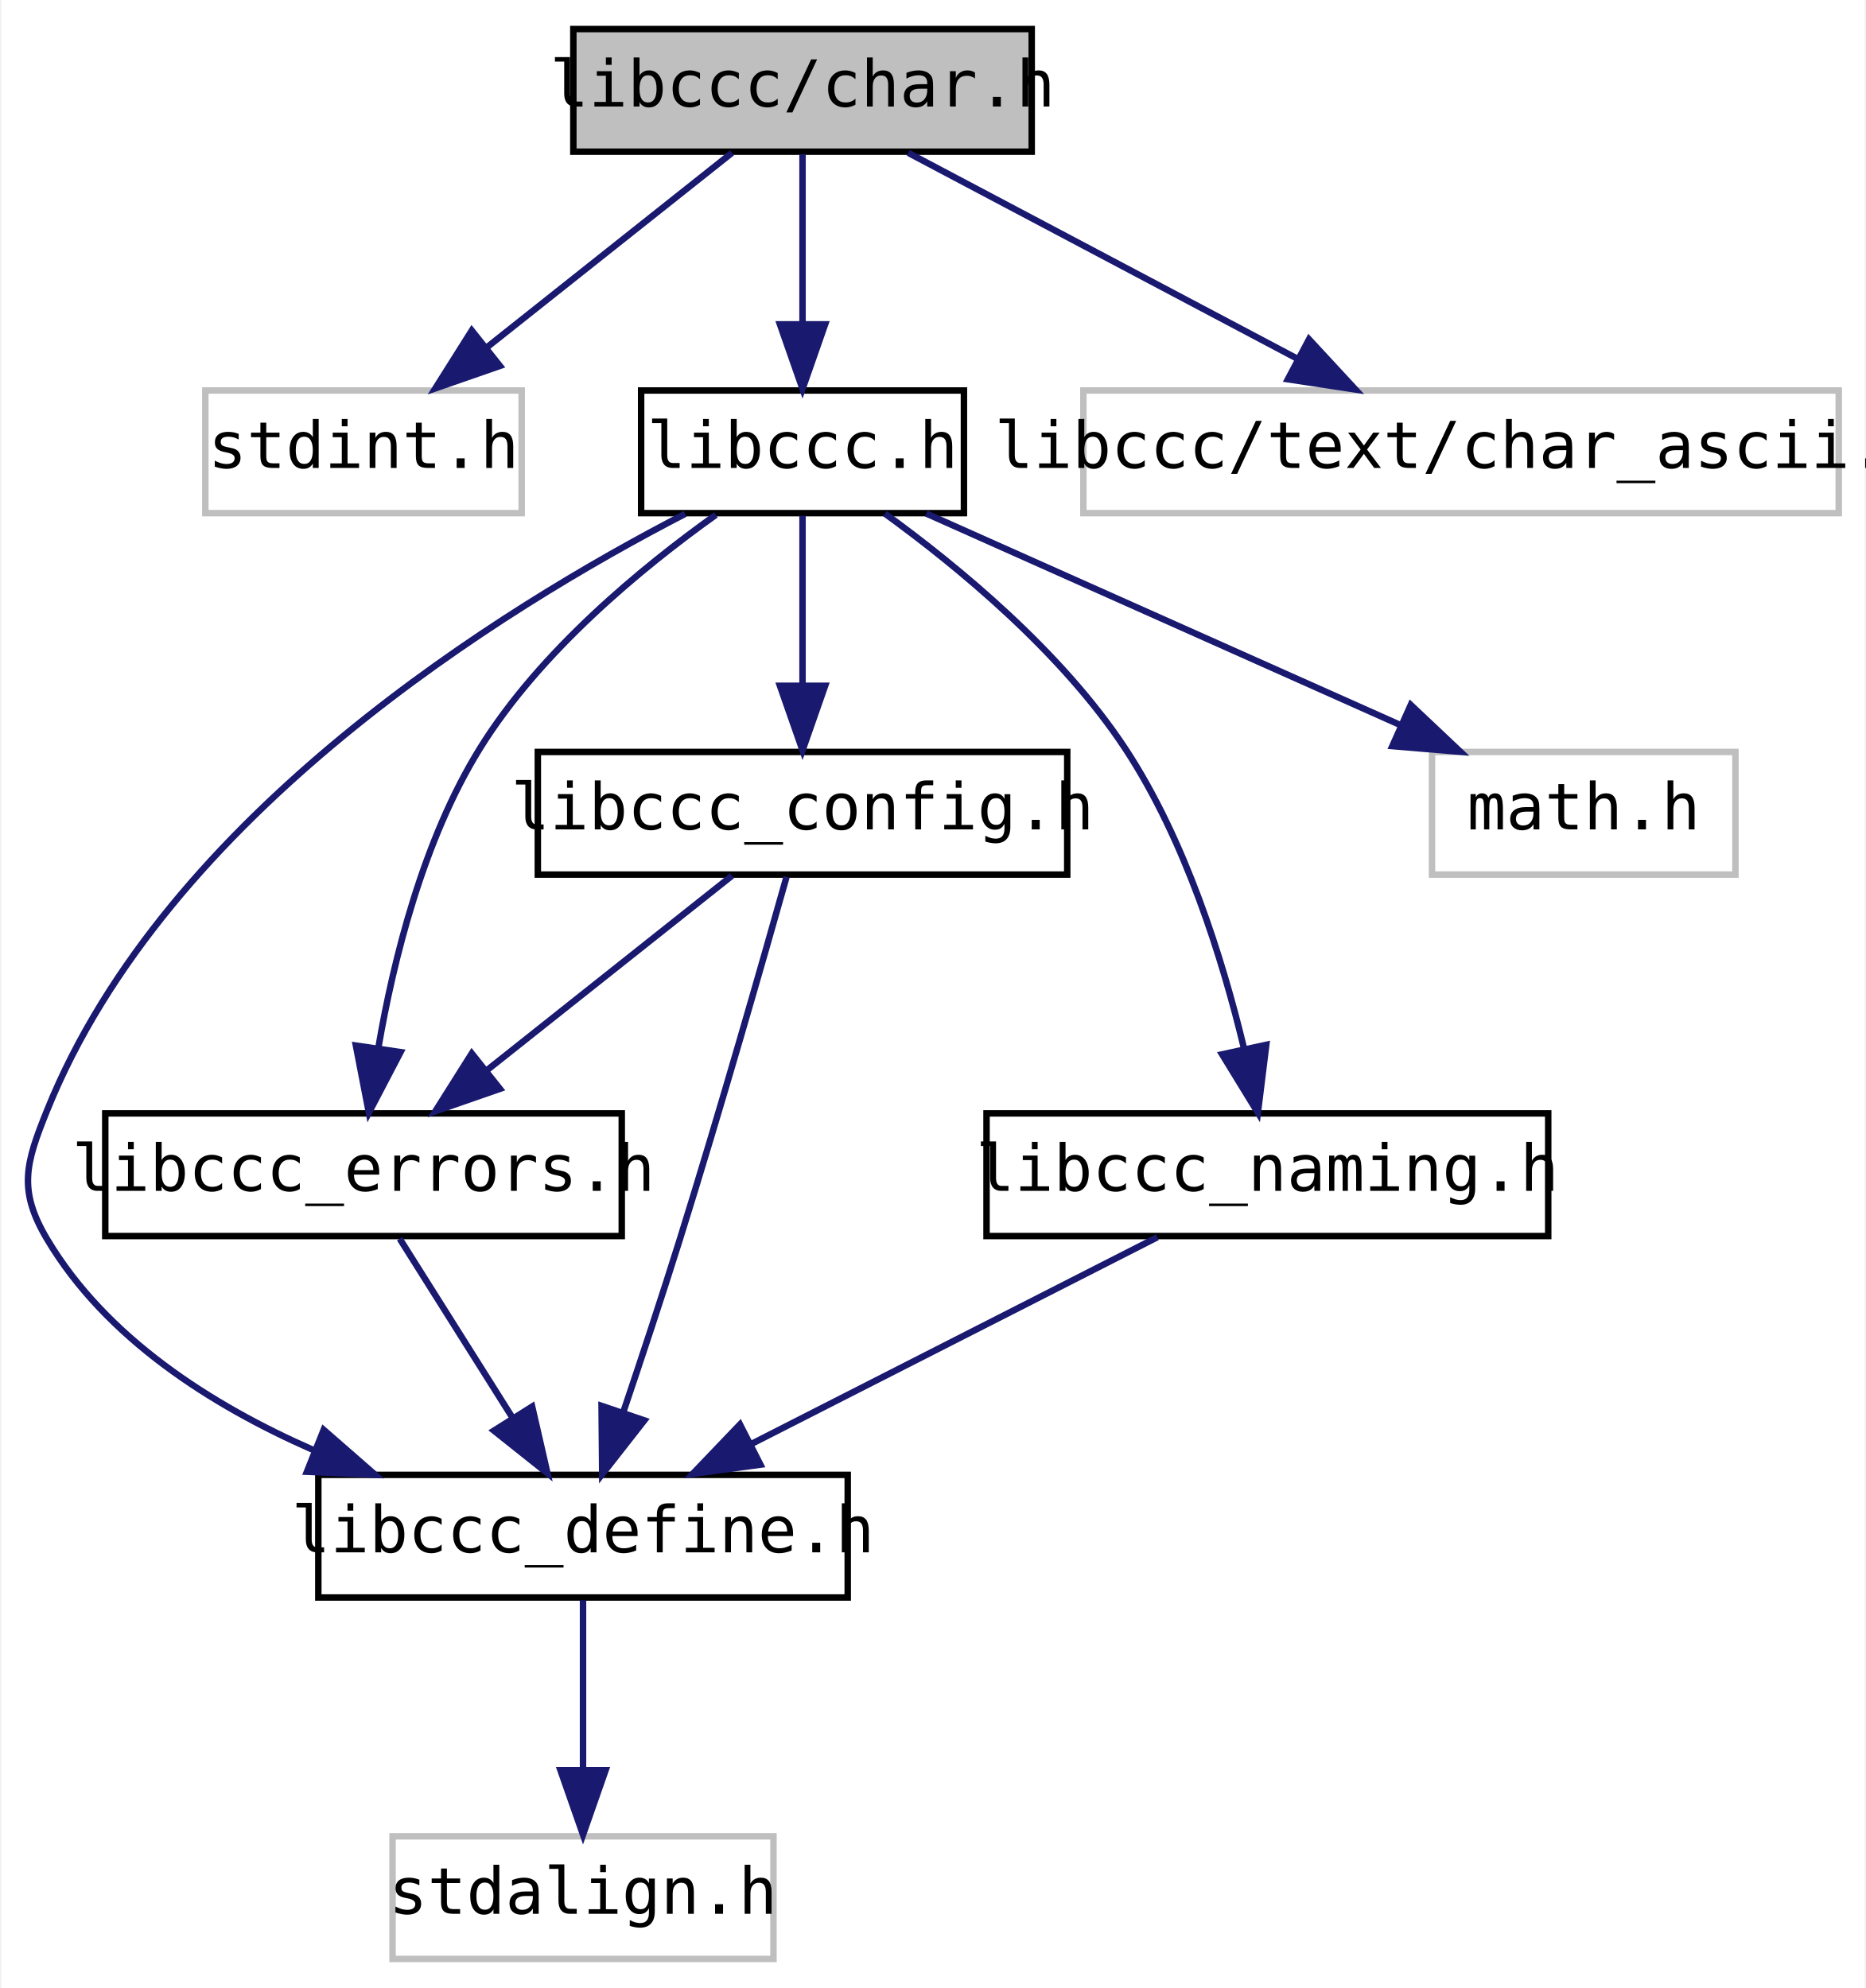
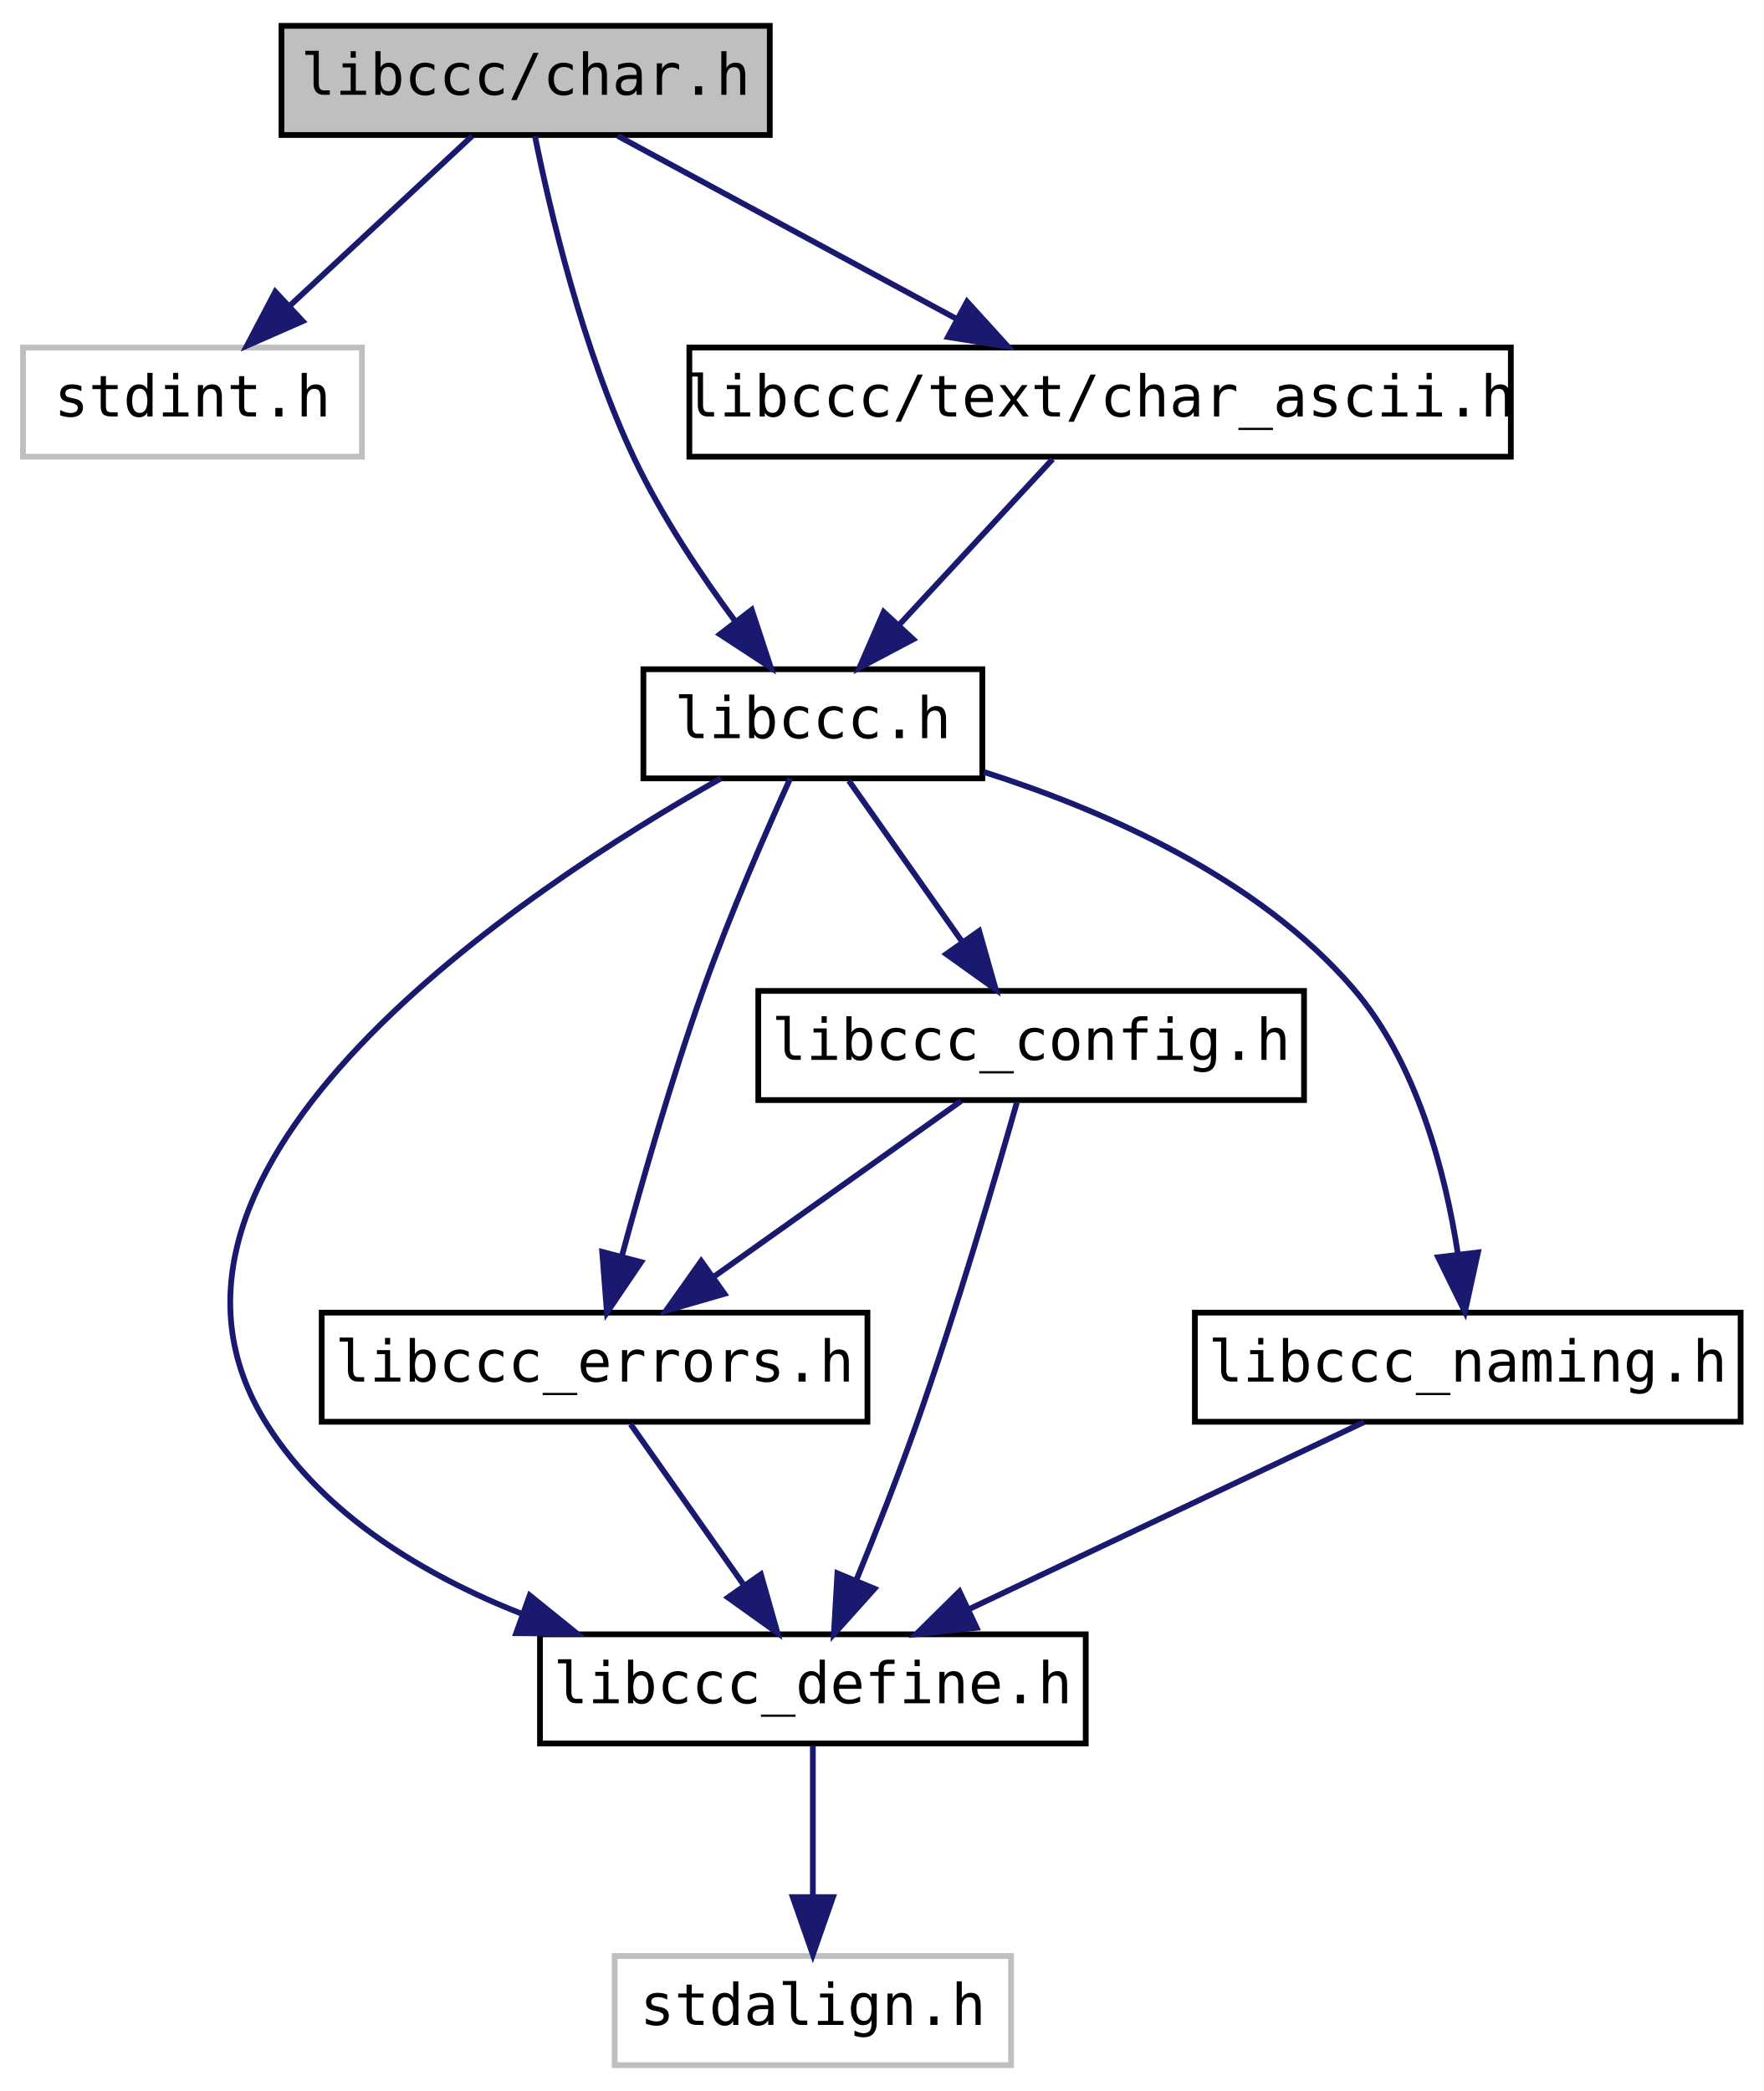
- <svg xmlns="http://www.w3.org/2000/svg" xmlns:xlink="http://www.w3.org/1999/xlink" width="289pt" height="308pt" viewBox="0.00 0.00 288.61 308.00">
-   <g id="graph0" class="graph" transform="scale(1 1) rotate(0) translate(4 304)">
-     <polygon fill="white" stroke="transparent" points="-4,4 -4,-304 284.61,-304 284.61,4 -4,4" />
+ <svg xmlns="http://www.w3.org/2000/svg" xmlns:xlink="http://www.w3.org/1999/xlink" width="307pt" height="364pt" viewBox="0.00 0.00 307.00 364.00">
+   <g id="graph0" class="graph" transform="scale(1 1) rotate(0) translate(4 360)">
+     <polygon fill="white" stroke="transparent" points="-4,4 -4,-360 303,-360 303,4 -4,4" />
    <g id="node1" class="node">
      <g id="a_node1">
        <a xlink:title=" ">
-           <polygon fill="#bfbfbf" stroke="black" points="84.61,-280.5 84.61,-299.5 155.61,-299.5 155.61,-280.5 84.61,-280.5" />
-           <text text-anchor="middle" x="120.11" y="-287.5" font-family="Consolas" font-size="10.00">libccc/char.h</text>
+           <polygon fill="#bfbfbf" stroke="black" points="45,-336.5 45,-355.5 130,-355.5 130,-336.5 45,-336.5" />
+           <text text-anchor="middle" x="87.5" y="-343.5" font-family="Consolas" font-size="10.00">libccc/char.h</text>
        </a>
      </g>
    </g>
    <g id="node2" class="node">
      <g id="a_node2">
        <a xlink:title=" ">
-           <polygon fill="white" stroke="#bfbfbf" points="27.61,-224.5 27.61,-243.5 76.61,-243.5 76.61,-224.5 27.61,-224.5" />
-           <text text-anchor="middle" x="52.11" y="-231.5" font-family="Consolas" font-size="10.00">stdint.h</text>
+           <polygon fill="white" stroke="#bfbfbf" points="0,-280.5 0,-299.5 59,-299.5 59,-280.5 0,-280.5" />
+           <text text-anchor="middle" x="29.5" y="-287.5" font-family="Consolas" font-size="10.00">stdint.h</text>
        </a>
      </g>
    </g>
    <g id="edge1" class="edge">
-       <path fill="none" stroke="midnightblue" d="M109.18,-280.32C98.93,-272.18 83.38,-259.84 71.1,-250.09" />
-       <polygon fill="midnightblue" stroke="midnightblue" points="73.24,-247.31 63.23,-243.83 68.88,-252.79 73.24,-247.31" />
+       <path fill="none" stroke="midnightblue" d="M78.18,-336.32C69.61,-328.34 56.69,-316.31 46.31,-306.65" />
+       <polygon fill="midnightblue" stroke="midnightblue" points="48.69,-304.09 38.99,-299.83 43.92,-309.21 48.69,-304.09" />
    </g>
    <g id="node3" class="node">
      <g id="a_node3">
        <a xlink:href="libccc_8h.html" target="_top" xlink:title=" ">
-           <polygon fill="white" stroke="black" points="95.11,-224.5 95.11,-243.5 145.11,-243.5 145.11,-224.5 95.11,-224.5" />
-           <text text-anchor="middle" x="120.11" y="-231.5" font-family="Consolas" font-size="10.00">libccc.h</text>
+           <polygon fill="white" stroke="black" points="108,-224.5 108,-243.5 167,-243.5 167,-224.5 108,-224.5" />
+           <text text-anchor="middle" x="137.5" y="-231.5" font-family="Consolas" font-size="10.00">libccc.h</text>
        </a>
      </g>
    </g>
    <g id="edge2" class="edge">
-       <path fill="none" stroke="midnightblue" d="M120.11,-280.08C120.11,-273.01 120.11,-262.86 120.11,-253.99" />
-       <polygon fill="midnightblue" stroke="midnightblue" points="123.61,-253.75 120.11,-243.75 116.61,-253.75 123.61,-253.75" />
+       <path fill="none" stroke="midnightblue" d="M89.13,-336.27C91.71,-323.48 97.41,-299.11 106.5,-280 111.23,-270.06 118.04,-259.88 124.07,-251.73" />
+       <polygon fill="midnightblue" stroke="midnightblue" points="126.86,-253.85 130.18,-243.78 121.31,-249.58 126.86,-253.85" />
    </g>
-     <g id="node10" class="node">
-       <g id="a_node10">
-         <a xlink:title=" ">
-           <polygon fill="white" stroke="#bfbfbf" points="163.61,-224.5 163.61,-243.5 280.61,-243.5 280.61,-224.5 163.61,-224.5" />
-           <text text-anchor="middle" x="222.11" y="-231.5" font-family="Consolas" font-size="10.00">libccc/text/char_ascii.h</text>
+     <g id="node9" class="node">
+       <g id="a_node9">
+         <a xlink:href="char__ascii_8h.html" target="_top" xlink:title=" ">
+           <polygon fill="white" stroke="black" points="116,-280.5 116,-299.5 259,-299.5 259,-280.5 116,-280.5" />
+           <text text-anchor="middle" x="187.5" y="-287.5" font-family="Consolas" font-size="10.00">libccc/text/char_ascii.h</text>
        </a>
      </g>
    </g>
-     <g id="edge13" class="edge">
-       <path fill="none" stroke="midnightblue" d="M136.49,-280.32C152.78,-271.7 177.97,-258.36 196.82,-248.39" />
-       <polygon fill="midnightblue" stroke="midnightblue" points="198.56,-251.43 205.76,-243.65 195.28,-245.24 198.56,-251.43" />
+     <g id="edge12" class="edge">
+       <path fill="none" stroke="midnightblue" d="M103.57,-336.32C119.46,-327.74 144.01,-314.49 162.46,-304.52" />
+       <polygon fill="midnightblue" stroke="midnightblue" points="164.34,-307.49 171.47,-299.65 161.01,-301.33 164.34,-307.49" />
    </g>
    <g id="node4" class="node">
      <g id="a_node4">
        <a xlink:href="libccc__define_8h.html" target="_top" xlink:title=" ">
-           <polygon fill="white" stroke="black" points="45.11,-56.5 45.11,-75.5 127.11,-75.5 127.11,-56.5 45.11,-56.5" />
-           <text text-anchor="middle" x="86.11" y="-63.5" font-family="Consolas" font-size="10.00">libccc_define.h</text>
+           <polygon fill="white" stroke="black" points="90,-56.5 90,-75.5 185,-75.5 185,-56.5 90,-56.5" />
+           <text text-anchor="middle" x="137.5" y="-63.5" font-family="Consolas" font-size="10.00">libccc_define.h</text>
        </a>
      </g>
    </g>
    <g id="edge3" class="edge">
-       <path fill="none" stroke="midnightblue" d="M101.93,-224.39C73.94,-209.93 21.58,-177.79 3.11,-132 -0.22,-123.76 -1.44,-119.64 3.11,-112 12.2,-96.72 28.49,-86.31 44.25,-79.39" />
-       <polygon fill="midnightblue" stroke="midnightblue" points="45.94,-82.48 53.92,-75.51 43.34,-75.98 45.94,-82.48" />
+       <path fill="none" stroke="midnightblue" d="M121.5,-224.5C87.62,-205.36 14.01,-157.02 42.5,-112 52.55,-96.13 69.87,-85.74 87,-79" />
+       <polygon fill="midnightblue" stroke="midnightblue" points="88.21,-82.28 96.45,-75.62 85.85,-75.69 88.21,-82.28" />
    </g>
    <g id="node6" class="node">
      <g id="a_node6">
        <a xlink:href="libccc__errors_8h.html" target="_top" xlink:title=" ">
-           <polygon fill="white" stroke="black" points="12.11,-112.5 12.11,-131.5 92.11,-131.5 92.11,-112.5 12.11,-112.5" />
-           <text text-anchor="middle" x="52.11" y="-119.5" font-family="Consolas" font-size="10.00">libccc_errors.h</text>
+           <polygon fill="white" stroke="black" points="52,-112.5 52,-131.5 147,-131.5 147,-112.5 52,-112.5" />
+           <text text-anchor="middle" x="99.5" y="-119.5" font-family="Consolas" font-size="10.00">libccc_errors.h</text>
        </a>
      </g>
    </g>
    <g id="edge5" class="edge">
-       <path fill="none" stroke="midnightblue" d="M106.68,-224.23C95.32,-216.13 79.45,-203.1 70.11,-188 61.35,-173.84 56.76,-155.36 54.42,-141.72" />
-       <polygon fill="midnightblue" stroke="midnightblue" points="57.85,-141 52.94,-131.61 50.93,-142.01 57.85,-141" />
+       <path fill="none" stroke="midnightblue" d="M133.56,-224.49C129.49,-215.53 123.11,-200.94 118.5,-188 112.96,-172.42 107.77,-154.35 104.22,-141.22" />
+       <polygon fill="midnightblue" stroke="midnightblue" points="107.6,-140.29 101.65,-131.51 100.83,-142.08 107.6,-140.29" />
    </g>
    <g id="node7" class="node">
      <g id="a_node7">
        <a xlink:href="libccc__config_8h.html" target="_top" xlink:title=" ">
-           <polygon fill="white" stroke="black" points="79.11,-168.5 79.11,-187.5 161.11,-187.5 161.11,-168.5 79.11,-168.5" />
-           <text text-anchor="middle" x="120.11" y="-175.5" font-family="Consolas" font-size="10.00">libccc_config.h</text>
+           <polygon fill="white" stroke="black" points="128,-168.5 128,-187.5 223,-187.5 223,-168.5 128,-168.5" />
+           <text text-anchor="middle" x="175.5" y="-175.5" font-family="Consolas" font-size="10.00">libccc_config.h</text>
        </a>
      </g>
    </g>
    <g id="edge7" class="edge">
-       <path fill="none" stroke="midnightblue" d="M120.11,-224.08C120.11,-217.01 120.11,-206.86 120.11,-197.99" />
-       <polygon fill="midnightblue" stroke="midnightblue" points="123.61,-197.75 120.11,-187.75 116.61,-197.75 123.61,-197.75" />
+       <path fill="none" stroke="midnightblue" d="M143.77,-224.08C149.14,-216.46 157.02,-205.26 163.58,-195.94" />
+       <polygon fill="midnightblue" stroke="midnightblue" points="166.45,-197.94 169.34,-187.75 160.72,-193.91 166.45,-197.94" />
    </g>
    <g id="node8" class="node">
      <g id="a_node8">
        <a xlink:href="libccc__naming_8h.html" target="_top" xlink:title=" ">
-           <polygon fill="white" stroke="black" points="148.61,-112.5 148.61,-131.5 235.61,-131.5 235.61,-112.5 148.61,-112.5" />
-           <text text-anchor="middle" x="192.11" y="-119.5" font-family="Consolas" font-size="10.00">libccc_naming.h</text>
+           <polygon fill="white" stroke="black" points="204,-112.5 204,-131.5 299,-131.5 299,-112.5 204,-112.5" />
+           <text text-anchor="middle" x="251.5" y="-119.5" font-family="Consolas" font-size="10.00">libccc_naming.h</text>
        </a>
      </g>
    </g>
    <g id="edge10" class="edge">
-       <path fill="none" stroke="midnightblue" d="M132.88,-224.42C144.13,-216.26 160.22,-203.02 170.11,-188 179.42,-173.85 185.17,-155.37 188.45,-141.73" />
-       <polygon fill="midnightblue" stroke="midnightblue" points="191.94,-142.13 190.64,-131.61 185.1,-140.65 191.94,-142.13" />
-     </g>
-     <g id="node9" class="node">
-       <g id="a_node9">
-         <a xlink:title=" ">
-           <polygon fill="white" stroke="#bfbfbf" points="217.61,-168.5 217.61,-187.5 264.61,-187.5 264.61,-168.5 217.61,-168.5" />
-           <text text-anchor="middle" x="241.11" y="-175.5" font-family="Consolas" font-size="10.00">math.h</text>
-         </a>
-       </g>
-     </g>
-     <g id="edge12" class="edge">
-       <path fill="none" stroke="midnightblue" d="M139.28,-224.44C159.01,-215.64 189.99,-201.81 212.6,-191.72" />
-       <polygon fill="midnightblue" stroke="midnightblue" points="214.32,-194.79 222.02,-187.52 211.46,-188.4 214.32,-194.79" />
+       <path fill="none" stroke="midnightblue" d="M167.28,-225.61C188.02,-219.01 214.84,-207.32 231.5,-188 242.69,-175.02 247.62,-155.85 249.79,-141.69" />
+       <polygon fill="midnightblue" stroke="midnightblue" points="253.28,-141.98 251.01,-131.63 246.34,-141.14 253.28,-141.98" />
    </g>
    <g id="node5" class="node">
      <g id="a_node5">
        <a xlink:title=" ">
-           <polygon fill="white" stroke="#bfbfbf" points="56.61,-0.5 56.61,-19.5 115.61,-19.5 115.61,-0.5 56.61,-0.5" />
-           <text text-anchor="middle" x="86.11" y="-7.5" font-family="Consolas" font-size="10.00">stdalign.h</text>
+           <polygon fill="white" stroke="#bfbfbf" points="103,-0.5 103,-19.5 172,-19.5 172,-0.5 103,-0.5" />
+           <text text-anchor="middle" x="137.5" y="-7.5" font-family="Consolas" font-size="10.00">stdalign.h</text>
        </a>
      </g>
    </g>
    <g id="edge4" class="edge">
-       <path fill="none" stroke="midnightblue" d="M86.11,-56.08C86.11,-49.01 86.11,-38.86 86.11,-29.99" />
-       <polygon fill="midnightblue" stroke="midnightblue" points="89.61,-29.75 86.11,-19.75 82.61,-29.75 89.61,-29.75" />
+       <path fill="none" stroke="midnightblue" d="M137.5,-56.08C137.5,-49.01 137.5,-38.86 137.5,-29.99" />
+       <polygon fill="midnightblue" stroke="midnightblue" points="141,-29.75 137.5,-19.75 134,-29.75 141,-29.75" />
    </g>
    <g id="edge6" class="edge">
-       <path fill="none" stroke="midnightblue" d="M57.72,-112.08C62.47,-104.53 69.42,-93.49 75.26,-84.23" />
-       <polygon fill="midnightblue" stroke="midnightblue" points="78.23,-86.08 80.6,-75.75 72.31,-82.35 78.23,-86.08" />
+       <path fill="none" stroke="midnightblue" d="M105.77,-112.08C111.14,-104.46 119.02,-93.26 125.58,-83.94" />
+       <polygon fill="midnightblue" stroke="midnightblue" points="128.45,-85.94 131.34,-75.75 122.72,-81.91 128.45,-85.94" />
    </g>
    <g id="edge8" class="edge">
-       <path fill="none" stroke="midnightblue" d="M117.63,-168.14C114.1,-155.6 107.35,-131.97 101.11,-112 98.34,-103.15 95.1,-93.37 92.34,-85.2" />
-       <polygon fill="midnightblue" stroke="midnightblue" points="95.61,-83.94 89.08,-75.6 88.98,-86.19 95.61,-83.94" />
+       <path fill="none" stroke="midnightblue" d="M173.01,-168.09C169.43,-155.5 162.5,-131.82 155.5,-112 152.31,-102.96 148.39,-93.06 145.03,-84.85" />
+       <polygon fill="midnightblue" stroke="midnightblue" points="148.23,-83.44 141.16,-75.55 141.77,-86.12 148.23,-83.44" />
    </g>
    <g id="edge9" class="edge">
-       <path fill="none" stroke="midnightblue" d="M109.18,-168.32C98.93,-160.18 83.38,-147.84 71.1,-138.09" />
-       <polygon fill="midnightblue" stroke="midnightblue" points="73.24,-135.31 63.23,-131.83 68.88,-140.79 73.24,-135.31" />
+       <path fill="none" stroke="midnightblue" d="M163.29,-168.32C151.72,-160.11 134.12,-147.6 120.34,-137.81" />
+       <polygon fill="midnightblue" stroke="midnightblue" points="122.11,-134.77 111.93,-131.83 118.06,-140.48 122.11,-134.77" />
    </g>
    <g id="edge11" class="edge">
-       <path fill="none" stroke="midnightblue" d="M175.07,-112.32C158.08,-103.66 131.73,-90.24 112.11,-80.25" />
-       <polygon fill="midnightblue" stroke="midnightblue" points="113.59,-77.08 103.09,-75.65 110.42,-83.31 113.59,-77.08" />
+       <path fill="none" stroke="midnightblue" d="M233.44,-112.44C214.93,-103.68 185.92,-89.94 164.64,-79.86" />
+       <polygon fill="midnightblue" stroke="midnightblue" points="166.01,-76.63 155.48,-75.52 163.02,-82.96 166.01,-76.63" />
+     </g>
+     <g id="edge13" class="edge">
+       <path fill="none" stroke="midnightblue" d="M179.24,-280.08C172.04,-272.3 161.39,-260.8 152.65,-251.37" />
+       <polygon fill="midnightblue" stroke="midnightblue" points="154.97,-248.71 145.6,-243.75 149.83,-253.47 154.97,-248.71" />
    </g>
  </g>
</svg>
